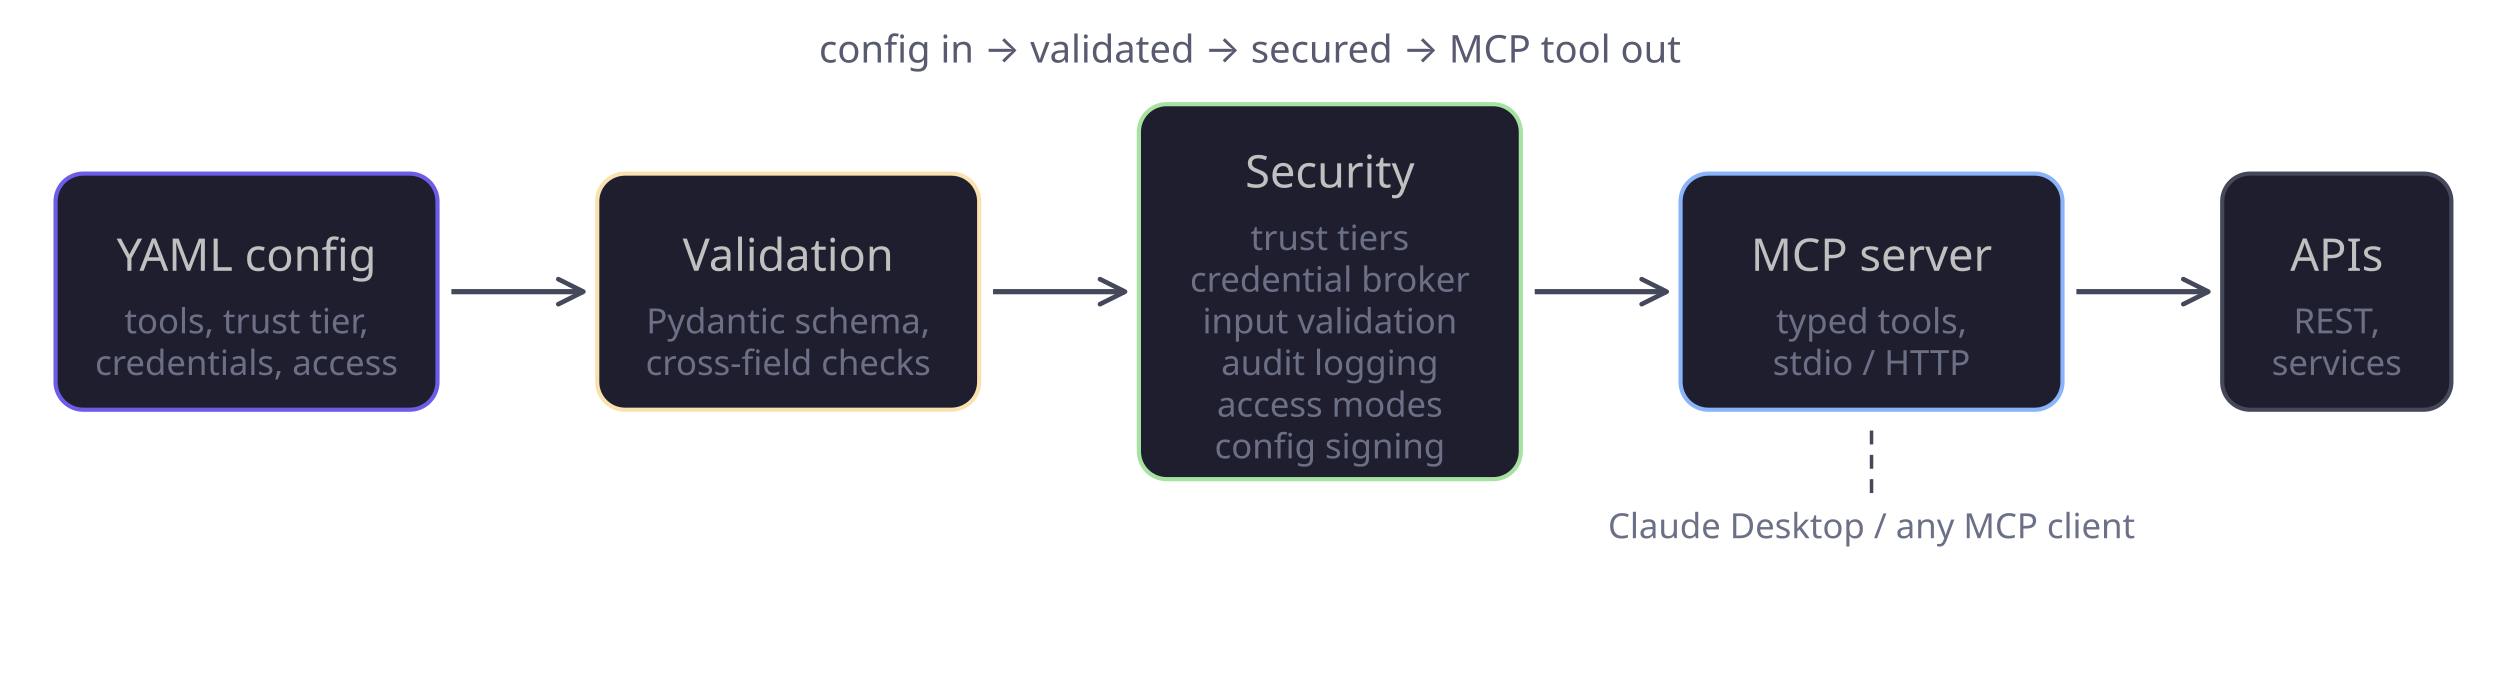
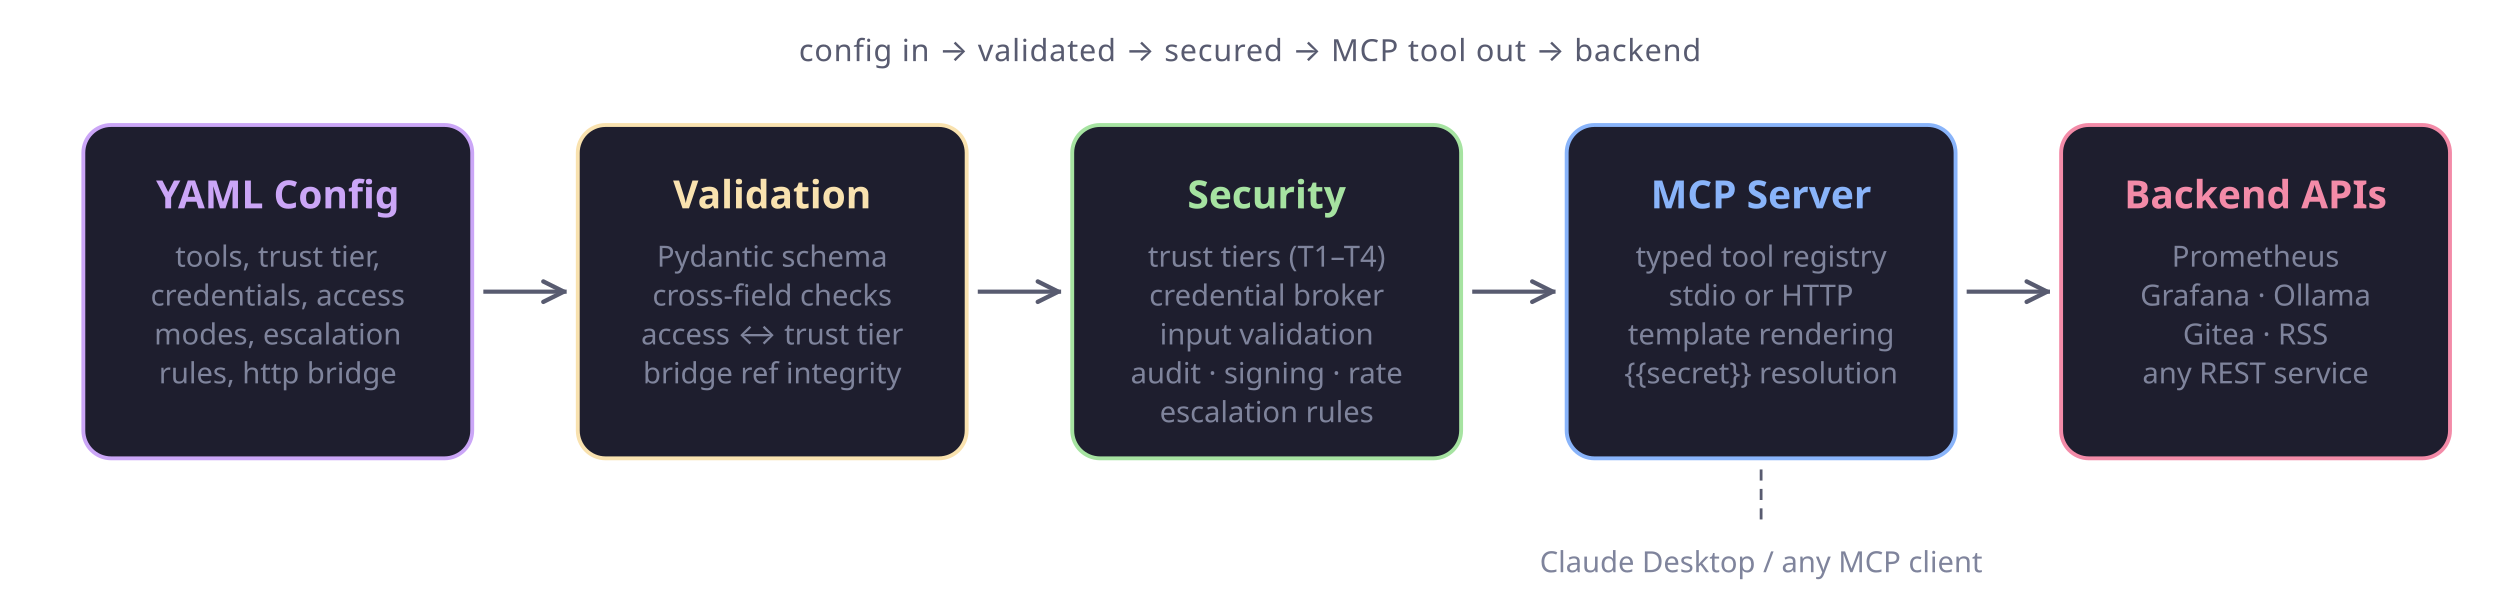
- <svg xmlns="http://www.w3.org/2000/svg" width="720" height="200" viewBox="0 0 720 200">
+ <svg xmlns="http://www.w3.org/2000/svg" width="900" height="220" viewBox="0 0 900 220">
  <style>
    text { font-family: 'Segoe UI', system-ui, -apple-system, sans-serif; }
-     .label { font-size: 13px; fill: #c0c0c0; font-weight: 500; }
-     .sub { font-size: 10px; fill: #6c7086; }
-     .arrow { stroke: #45475a; stroke-width: 1.5; fill: none; marker-end: url(#ah); }
+     .title { font-size: 14px; font-weight: 600; }
+     .detail { font-size: 10.5px; fill: #7f849c; }
+     .flow { font-size: 11px; fill: #585b70; letter-spacing: 0.3px; }
+     .arrow { stroke: #585b70; stroke-width: 1.5; fill: none; marker-end: url(#arrowhead); }
+     .box { fill: #1e1e2e; rx: 10; ry: 10; stroke-width: 1.4; }
  </style>
  <defs>
-     <marker id="ah" viewBox="0 0 10 10" refX="9" refY="5" markerWidth="6" markerHeight="6" orient="auto">
-       <path d="M1 1L9 5L1 9" fill="none" stroke="#45475a" stroke-width="1.5" stroke-linecap="round" stroke-linejoin="round" />
+     <marker id="arrowhead" viewBox="0 0 10 10" refX="9" refY="5" markerWidth="7" markerHeight="7" orient="auto">
+       <path d="M1 1.5L8 5L1 8.5" fill="none" stroke="#585b70" stroke-width="1.5" stroke-linecap="round" stroke-linejoin="round" />
    </marker>
  </defs>
-   <rect x="16" y="50" width="110" height="68" rx="8" fill="#1e1e2e" stroke="#6c5ce7" stroke-width="1.2" />
-   <text x="71" y="78" text-anchor="middle" class="label" fill="#cba6f7">YAML config</text>
-   <text x="71" y="96" text-anchor="middle" class="sub">tools, trust tier,</text>
-   <text x="71" y="108" text-anchor="middle" class="sub">credentials, access</text>
-   <line x1="130" y1="84" x2="168" y2="84" class="arrow" />
-   <rect x="172" y="50" width="110" height="68" rx="8" fill="#1e1e2e" stroke="#f9e2af" stroke-width="1.2" />
-   <text x="227" y="78" text-anchor="middle" class="label" fill="#f9e2af">Validation</text>
-   <text x="227" y="96" text-anchor="middle" class="sub">Pydantic schema,</text>
-   <text x="227" y="108" text-anchor="middle" class="sub">cross-field checks</text>
-   <line x1="286" y1="84" x2="324" y2="84" class="arrow" />
-   <rect x="328" y="30" width="110" height="108" rx="8" fill="#1e1e2e" stroke="#a6e3a1" stroke-width="1.2" />
-   <text x="383" y="54" text-anchor="middle" class="label" fill="#a6e3a1">Security</text>
-   <text x="383" y="72" text-anchor="middle" class="sub">trust tiers</text>
-   <text x="383" y="84" text-anchor="middle" class="sub">credential broker</text>
-   <text x="383" y="96" text-anchor="middle" class="sub">input validation</text>
-   <text x="383" y="108" text-anchor="middle" class="sub">audit logging</text>
-   <text x="383" y="120" text-anchor="middle" class="sub">access modes</text>
-   <text x="383" y="132" text-anchor="middle" class="sub">config signing</text>
-   <line x1="442" y1="84" x2="480" y2="84" class="arrow" />
-   <rect x="484" y="50" width="110" height="68" rx="8" fill="#1e1e2e" stroke="#89b4fa" stroke-width="1.2" />
-   <text x="539" y="78" text-anchor="middle" class="label" fill="#89b4fa">MCP server</text>
-   <text x="539" y="96" text-anchor="middle" class="sub">typed tools,</text>
-   <text x="539" y="108" text-anchor="middle" class="sub">stdio / HTTP</text>
-   <line x1="598" y1="84" x2="636" y2="84" class="arrow" />
-   <rect x="640" y="50" width="66" height="68" rx="8" fill="#1e1e2e" stroke="#45475a" stroke-width="1.2" />
-   <text x="673" y="78" text-anchor="middle" class="label">APIs</text>
-   <text x="673" y="96" text-anchor="middle" class="sub">REST,</text>
-   <text x="673" y="108" text-anchor="middle" class="sub">services</text>
-   <text x="360" y="18" text-anchor="middle" font-size="11" fill="#585b70" font-family="'Segoe UI', system-ui, sans-serif">config in → validated → secured → MCP tool out</text>
-   <text x="539" y="155" text-anchor="middle" class="sub">Claude Desktop / any MCP client</text>
-   <line x1="539" y1="142" x2="539" y2="122" stroke="#45475a" stroke-width="1" stroke-dasharray="4 3" />
+   <text x="450" y="22" text-anchor="middle" class="flow">config in  →  validated  →  secured  →  MCP tool out  →  backend</text>
+   <rect x="30" y="45" width="140" height="120" class="box" stroke="#cba6f7" />
+   <text x="100" y="75" text-anchor="middle" class="title" fill="#cba6f7">YAML Config</text>
+   <text x="100" y="96" text-anchor="middle" class="detail">tools, trust tier,</text>
+   <text x="100" y="110" text-anchor="middle" class="detail">credentials, access</text>
+   <text x="100" y="124" text-anchor="middle" class="detail">modes, escalation</text>
+   <text x="100" y="138" text-anchor="middle" class="detail">rules, http bridge</text>
+   <line x1="174" y1="105" x2="204" y2="105" class="arrow" />
+   <rect x="208" y="45" width="140" height="120" class="box" stroke="#f9e2af" />
+   <text x="278" y="75" text-anchor="middle" class="title" fill="#f9e2af">Validation</text>
+   <text x="278" y="96" text-anchor="middle" class="detail">Pydantic schema</text>
+   <text x="278" y="110" text-anchor="middle" class="detail">cross-field checks</text>
+   <text x="278" y="124" text-anchor="middle" class="detail">access ↔ trust tier</text>
+   <text x="278" y="138" text-anchor="middle" class="detail">bridge ref integrity</text>
+   <line x1="352" y1="105" x2="382" y2="105" class="arrow" />
+   <rect x="386" y="45" width="140" height="120" class="box" stroke="#a6e3a1" />
+   <text x="456" y="75" text-anchor="middle" class="title" fill="#a6e3a1">Security</text>
+   <text x="456" y="96" text-anchor="middle" class="detail">trust tiers (T1–T4)</text>
+   <text x="456" y="110" text-anchor="middle" class="detail">credential broker</text>
+   <text x="456" y="124" text-anchor="middle" class="detail">input validation</text>
+   <text x="456" y="138" text-anchor="middle" class="detail">audit · signing · rate</text>
+   <text x="456" y="152" text-anchor="middle" class="detail">escalation rules</text>
+   <line x1="530" y1="105" x2="560" y2="105" class="arrow" />
+   <rect x="564" y="45" width="140" height="120" class="box" stroke="#89b4fa" />
+   <text x="634" y="75" text-anchor="middle" class="title" fill="#89b4fa">MCP Server</text>
+   <text x="634" y="96" text-anchor="middle" class="detail">typed tool registry</text>
+   <text x="634" y="110" text-anchor="middle" class="detail">stdio or HTTP</text>
+   <text x="634" y="124" text-anchor="middle" class="detail">template rendering</text>
+   <text x="634" y="138" text-anchor="middle" class="detail">{{secret}} resolution</text>
+   <line x1="708" y1="105" x2="738" y2="105" class="arrow" />
+   <rect x="742" y="45" width="140" height="120" class="box" stroke="#f38ba8" />
+   <text x="812" y="75" text-anchor="middle" class="title" fill="#f38ba8">Backend APIs</text>
+   <text x="812" y="96" text-anchor="middle" class="detail">Prometheus</text>
+   <text x="812" y="110" text-anchor="middle" class="detail">Grafana · Ollama</text>
+   <text x="812" y="124" text-anchor="middle" class="detail">Gitea · RSS</text>
+   <text x="812" y="138" text-anchor="middle" class="detail">any REST service</text>
+   <line x1="634" y1="169" x2="634" y2="190" stroke="#585b70" stroke-width="1" stroke-dasharray="4 3" />
+   <text x="634" y="206" text-anchor="middle" class="detail">Claude Desktop / any MCP client</text>
</svg>
